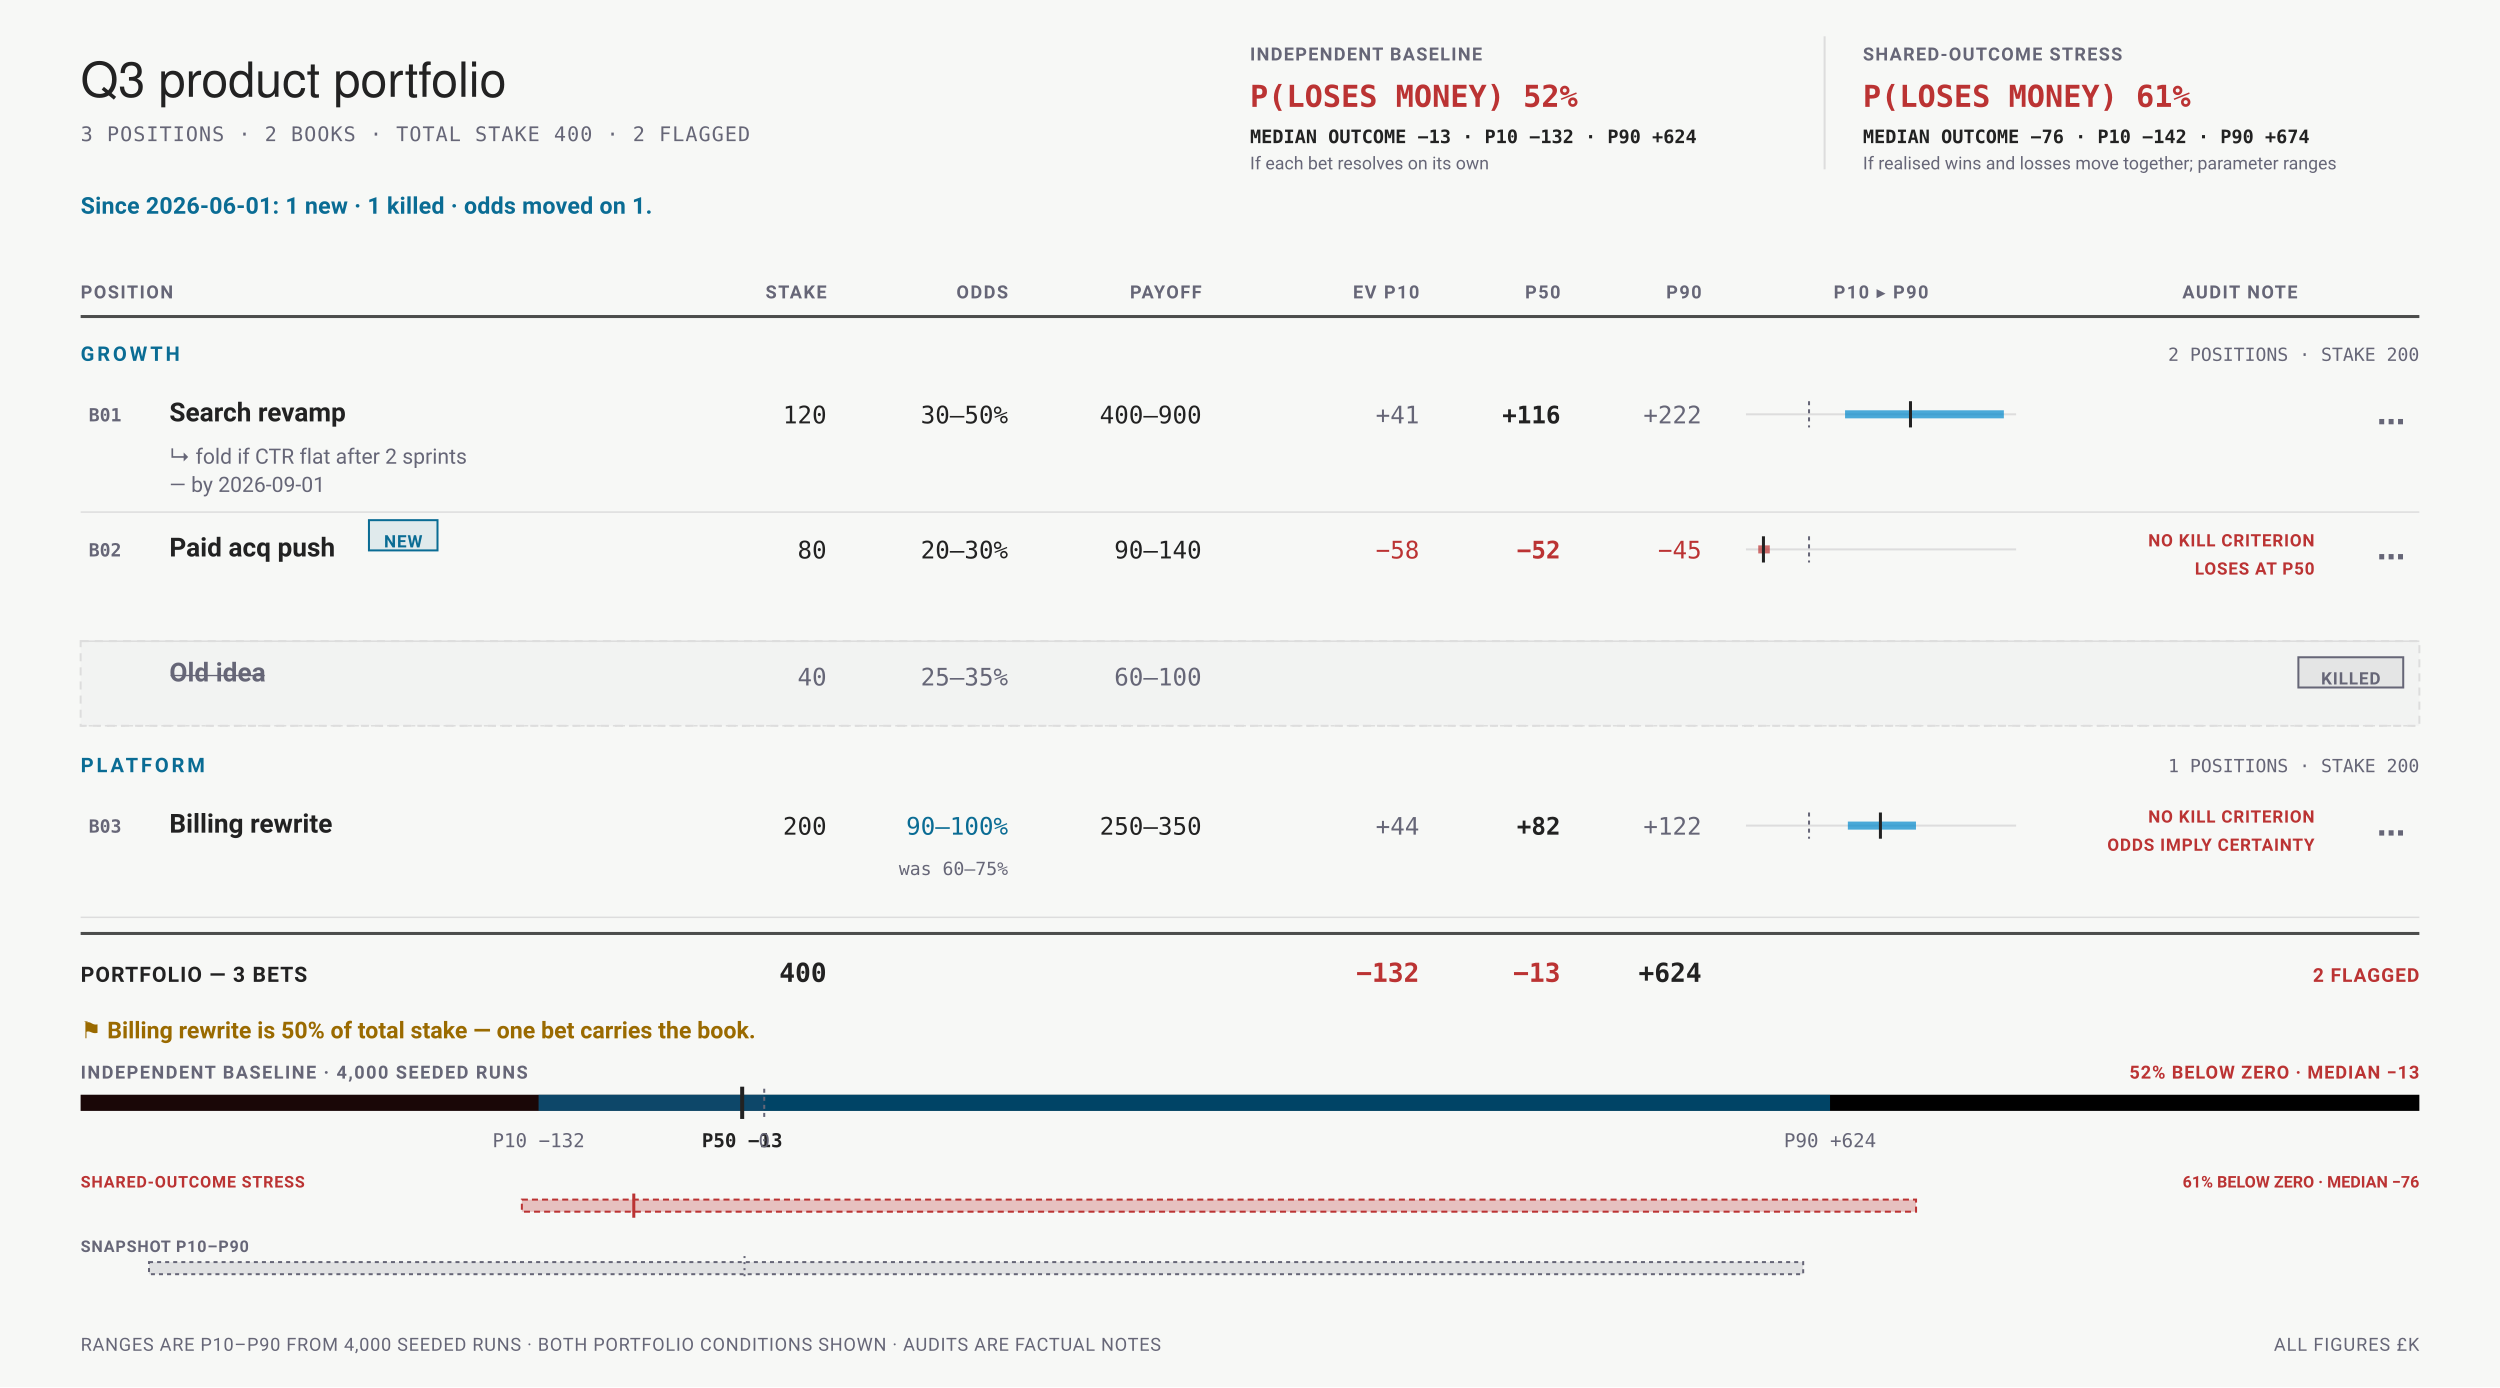
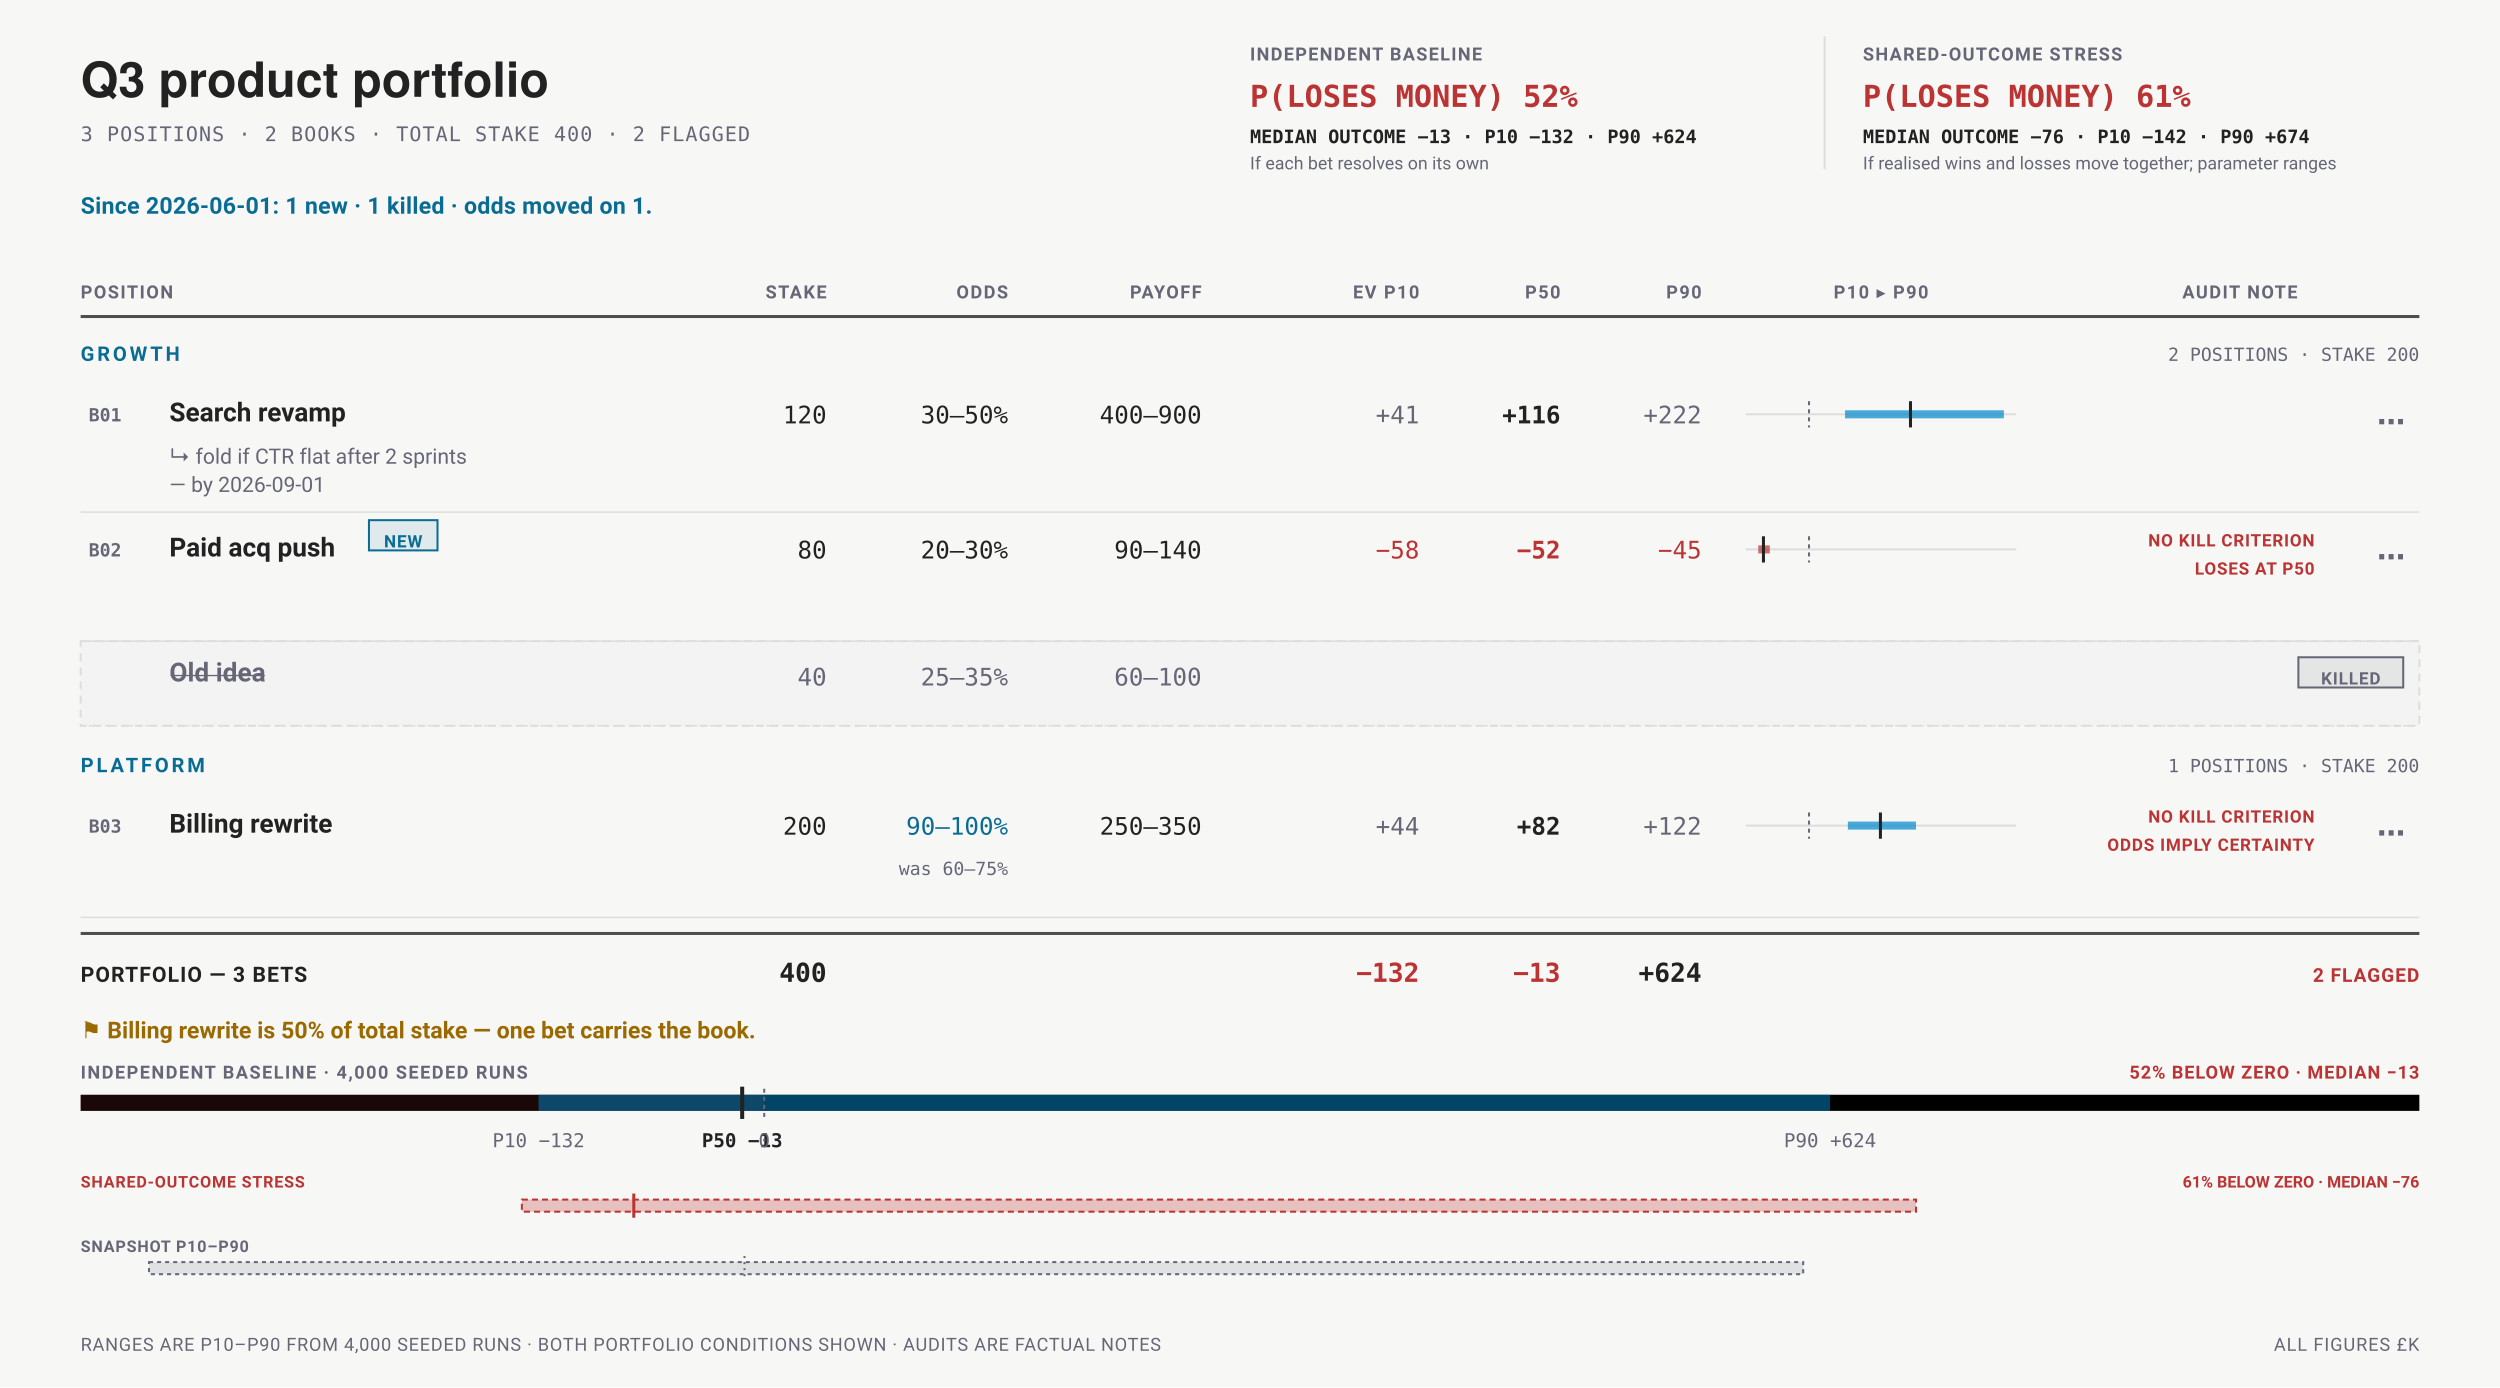
<svg xmlns="http://www.w3.org/2000/svg" data-bets-surface="allocation-field" viewBox="0 0 1240 688" width="1240" height="688" font-family="-apple-system,BlinkMacSystemFont,'Segoe UI',Roboto,sans-serif" role="img" aria-labelledby="bets-title bets-desc">
  <rect width="1240" height="688" fill="#f7f8f6" />
-   <text x="40" y="48" font-family="'Helvetica Neue',Helvetica,'Segoe UI',Roboto,sans-serif" font-size="24" fill="#222">Q3 product portfolio</text>
+   <text data-bets-title-line="" x="40" y="48" font-family="'Helvetica Neue',Helvetica,'Segoe UI',Roboto,sans-serif" font-size="24" font-weight="600" fill="#222">Q3 product portfolio</text>
  <text x="40" y="70" font-size="10" letter-spacing="0.05em" font-family="ui-monospace,'SF Mono',Menlo,Consolas,monospace" fill="#667">3 POSITIONS · 2 BOOKS · TOTAL STAKE 400 · 2 FLAGGED</text>
  <g data-condition-receipt="" data-condition="independent">
    <text x="620" y="30" font-size="9" font-weight="700" letter-spacing="0.07em" fill="#667">INDEPENDENT BASELINE</text>
    <text x="620" y="53" font-size="15" font-weight="700" font-family="ui-monospace,'SF Mono',Menlo,Consolas,monospace" fill="#b33">P(LOSES MONEY) 52%</text>
    <text x="620" y="71" font-size="9.2" font-weight="600" font-family="ui-monospace,'SF Mono',Menlo,Consolas,monospace" fill="#222">MEDIAN OUTCOME −13 · P10 −132 · P90 +624</text>
    <text x="620" y="84" font-size="8.8" fill="#667">If each bet resolves on its own</text>
  </g>
  <g data-condition-receipt="" data-condition="shared">
    <line x1="905" y1="18" x2="905" y2="84" stroke="#ddd" stroke-width="1" />
    <text x="924" y="30" font-size="9" font-weight="700" letter-spacing="0.07em" fill="#667">SHARED-OUTCOME STRESS</text>
    <text x="924" y="53" font-size="15" font-weight="700" font-family="ui-monospace,'SF Mono',Menlo,Consolas,monospace" fill="#b33">P(LOSES MONEY) 61%</text>
    <text x="924" y="71" font-size="9.2" font-weight="600" font-family="ui-monospace,'SF Mono',Menlo,Consolas,monospace" fill="#222">MEDIAN OUTCOME −76 · P10 −142 · P90 +674</text>
    <text x="924" y="84" font-size="8.8" fill="#667">If realised wins and losses move together; parameter ranges</text>
  </g>
  <text x="40" y="106" font-size="11.5" font-weight="700" letter-spacing="0.01em" fill="#0A6C94">Since 2026-06-01: 1 new · 1 killed · odds moved on 1.</text>
  <text x="40" y="148" font-size="9" font-weight="700" letter-spacing="0.08em" text-anchor="start" fill="#667">POSITION</text>
  <text x="410" y="148" font-size="9" font-weight="700" letter-spacing="0.08em" text-anchor="end" fill="#667">STAKE</text>
  <text x="500" y="148" font-size="9" font-weight="700" letter-spacing="0.08em" text-anchor="end" fill="#667">ODDS</text>
  <text x="596" y="148" font-size="9" font-weight="700" letter-spacing="0.08em" text-anchor="end" fill="#667">PAYOFF</text>
  <text x="704" y="148" font-size="9" font-weight="700" letter-spacing="0.08em" text-anchor="end" fill="#667">EV P10</text>
  <text x="774" y="148" font-size="9" font-weight="700" letter-spacing="0.08em" text-anchor="end" fill="#667">P50</text>
  <text x="844" y="148" font-size="9" font-weight="700" letter-spacing="0.08em" text-anchor="end" fill="#667">P90</text>
  <text x="933" y="148" font-size="9" font-weight="700" letter-spacing="0.08em" text-anchor="middle" fill="#667">P10 ▸ P90</text>
  <text x="1111" y="148" font-size="9" font-weight="700" letter-spacing="0.08em" text-anchor="middle" fill="#667">AUDIT NOTE</text>
  <line x1="40" y1="157" x2="1200" y2="157" stroke="#222" stroke-width="1.5" stroke-opacity="0.8" />
  <text x="40" y="179" font-size="10" font-weight="700" letter-spacing="0.14em" fill="#0A6C94">GROWTH</text>
  <text x="1200" y="179" font-size="9" text-anchor="end" font-family="ui-monospace,'SF Mono',Menlo,Consolas,monospace" fill="#667">2 POSITIONS · STAKE 200</text>
  <g data-row="bet" data-id="B01">
    <text x="44" y="209" font-size="9" font-weight="700" font-family="ui-monospace,'SF Mono',Menlo,Consolas,monospace" fill="#667">B01</text>
    <text x="84" y="209" font-size="13" font-weight="600" fill="#222">Search revamp</text>
    <g data-edit="stake" data-line="4" data-raw="120">
      <text x="410" y="210" font-size="12" text-anchor="end" font-family="ui-monospace,'SF Mono',Menlo,Consolas,monospace" fill="#222">120</text>
      <rect x="346" y="193" width="68" height="26" fill="#f7f8f6" fill-opacity="0" />
    </g>
    <g data-edit="odds" data-line="4" data-raw="30–50%">
      <text x="500" y="210" font-size="12" text-anchor="end" font-family="ui-monospace,'SF Mono',Menlo,Consolas,monospace" fill="#222">30–50%</text>
      <rect x="436" y="193" width="68" height="26" fill="#f7f8f6" fill-opacity="0" />
    </g>
    <g data-edit="payoff" data-line="4" data-raw="400–900">
      <text x="596" y="210" font-size="12" text-anchor="end" font-family="ui-monospace,'SF Mono',Menlo,Consolas,monospace" fill="#222">400–900</text>
      <rect x="532" y="193" width="68" height="26" fill="#f7f8f6" fill-opacity="0" />
    </g>
    <text x="704" y="210" font-size="12" text-anchor="end" font-family="ui-monospace,'SF Mono',Menlo,Consolas,monospace" fill="#667">+41</text>
    <text x="774" y="210" font-size="12" font-weight="700" text-anchor="end" font-family="ui-monospace,'SF Mono',Menlo,Consolas,monospace" fill="#222">+116</text>
    <text x="844" y="210" font-size="12" text-anchor="end" font-family="ui-monospace,'SF Mono',Menlo,Consolas,monospace" fill="#667">+222</text>
    <line x1="866" y1="205.5" x2="1000" y2="205.5" stroke="#ddd" stroke-width="1" />
    <line data-exposure-range="" x1="915.15" y1="205.5" x2="993.91" y2="205.5" stroke="#08c" stroke-width="4" stroke-opacity="0.7" />
    <line x1="897.28" y1="199" x2="897.28" y2="212" stroke="#667" stroke-width="1" stroke-dasharray="2 2" />
    <line data-exposure-median="" x1="947.6" y1="199" x2="947.6" y2="212" stroke="#222" stroke-width="1.5" />
    <g data-edit="kill" data-line="5" data-raw="CTR flat after 2 sprints by 2026-09-01">
      <text x="84" y="230" font-size="10.5" fill="#667">↳ fold if CTR flat after 2 sprints</text>
      <text x="84" y="244" font-size="10.5" fill="#667">— by 2026-09-01</text>
      <rect x="80" y="218" width="244" height="35" fill="#f7f8f6" fill-opacity="0" />
    </g>
-     <g data-edit="cardmenu" data-line="4" data-menu="" tabindex="0" role="button" aria-label="More options: Search revamp">
+     <g data-edit="cardmenu" data-line="4" data-menu="" data-name-raw="Search revamp" data-stake-raw="120" data-odds-raw="30–50%" data-payoff-raw="400–900" tabindex="0" role="button" aria-label="More options: Search revamp">
      <rect data-hit="" x="1156" y="187" width="44" height="44" fill="transparent" />
      <text x="1186" y="214" font-size="14" font-weight="700" text-anchor="middle" fill="#667">⋯</text>
    </g>
  </g>
  <line x1="40" y1="254" x2="1200" y2="254" stroke="#ddd" stroke-width="0.75" />
  <g data-row="bet" data-id="B02">
    <text x="44" y="276" font-size="9" font-weight="700" font-family="ui-monospace,'SF Mono',Menlo,Consolas,monospace" fill="#667">B02</text>
    <text x="84" y="276" font-size="13" font-weight="600" fill="#222">Paid acq push</text>
    <rect x="183" y="258" width="34" height="15" rx="0" fill="#0A6C94" fill-opacity="0.1" stroke="#0A6C94" stroke-width="1" />
    <text x="200" y="271.5" font-size="8.5" font-weight="700" letter-spacing="0.05em" text-anchor="middle" fill="#0A6C94">NEW</text>
    <g data-edit="stake" data-line="6" data-raw="80">
      <text x="410" y="277" font-size="12" text-anchor="end" font-family="ui-monospace,'SF Mono',Menlo,Consolas,monospace" fill="#222">80</text>
      <rect x="346" y="260" width="68" height="26" fill="#f7f8f6" fill-opacity="0" />
    </g>
    <g data-edit="odds" data-line="6" data-raw="20–30%">
      <text x="500" y="277" font-size="12" text-anchor="end" font-family="ui-monospace,'SF Mono',Menlo,Consolas,monospace" fill="#222">20–30%</text>
      <rect x="436" y="260" width="68" height="26" fill="#f7f8f6" fill-opacity="0" />
    </g>
    <g data-edit="payoff" data-line="6" data-raw="90–140">
      <text x="596" y="277" font-size="12" text-anchor="end" font-family="ui-monospace,'SF Mono',Menlo,Consolas,monospace" fill="#222">90–140</text>
      <rect x="532" y="260" width="68" height="26" fill="#f7f8f6" fill-opacity="0" />
    </g>
    <text x="704" y="277" font-size="12" text-anchor="end" font-family="ui-monospace,'SF Mono',Menlo,Consolas,monospace" fill="#b33">−58</text>
    <text x="774" y="277" font-size="12" font-weight="700" text-anchor="end" font-family="ui-monospace,'SF Mono',Menlo,Consolas,monospace" fill="#b33">−52</text>
    <text x="844" y="277" font-size="12" text-anchor="end" font-family="ui-monospace,'SF Mono',Menlo,Consolas,monospace" fill="#b33">−45</text>
    <line x1="866" y1="272.5" x2="1000" y2="272.5" stroke="#ddd" stroke-width="1" />
    <line data-exposure-range="" x1="872.09" y1="272.5" x2="877.82" y2="272.5" stroke="#b33" stroke-width="4" stroke-opacity="0.7" />
    <line x1="897.28" y1="266" x2="897.28" y2="279" stroke="#667" stroke-width="1" stroke-dasharray="2 2" />
    <line data-exposure-median="" x1="874.67" y1="266" x2="874.67" y2="279" stroke="#222" stroke-width="1.5" />
    <text x="1148" y="271" font-size="8.5" font-weight="700" letter-spacing="0.045em" text-anchor="end" fill="#b33">NO KILL CRITERION</text>
    <text x="1148" y="285" font-size="8.5" font-weight="700" letter-spacing="0.045em" text-anchor="end" fill="#b33">LOSES AT P50</text>
-     <g data-edit="cardmenu" data-line="6" data-menu="" tabindex="0" role="button" aria-label="More options: Paid acq push">
+     <g data-edit="cardmenu" data-line="6" data-menu="" data-name-raw="Paid acq push" data-stake-raw="80" data-odds-raw="20–30%" data-payoff-raw="90–140" tabindex="0" role="button" aria-label="More options: Paid acq push">
      <rect data-hit="" x="1156" y="254" width="44" height="44" fill="transparent" />
      <text x="1186" y="281" font-size="14" font-weight="700" text-anchor="middle" fill="#667">⋯</text>
    </g>
  </g>
  <line x1="40" y1="318" x2="1200" y2="318" stroke="#ddd" stroke-width="0.75" />
  <rect x="40" y="318" width="1160" height="42" fill="#667" fill-opacity="0.035" stroke="#ddd" stroke-width="1" stroke-dasharray="4 3" />
  <text x="84" y="338" font-size="13" font-weight="600" text-decoration="line-through" fill="#667">Old idea</text>
  <text x="410" y="340" font-size="12" text-anchor="end" font-family="ui-monospace,'SF Mono',Menlo,Consolas,monospace" fill="#667">40</text>
  <text x="500" y="340" font-size="12" text-anchor="end" font-family="ui-monospace,'SF Mono',Menlo,Consolas,monospace" fill="#667">25–35%</text>
  <text x="596" y="340" font-size="12" text-anchor="end" font-family="ui-monospace,'SF Mono',Menlo,Consolas,monospace" fill="#667">60–100</text>
  <rect x="1140" y="326" width="52" height="15" rx="0" fill="#667" fill-opacity="0.1" stroke="#667" stroke-width="1" />
  <text x="1166" y="339.5" font-size="8.5" font-weight="700" letter-spacing="0.05em" text-anchor="middle" fill="#667">KILLED</text>
  <line x1="40" y1="360" x2="1200" y2="360" stroke="#ddd" stroke-width="0.75" stroke-dasharray="2 2" />
  <text x="40" y="383" font-size="10" font-weight="700" letter-spacing="0.14em" fill="#0A6C94">PLATFORM</text>
  <text x="1200" y="383" font-size="9" text-anchor="end" font-family="ui-monospace,'SF Mono',Menlo,Consolas,monospace" fill="#667">1 POSITIONS · STAKE 200</text>
  <g data-row="bet" data-id="B03">
    <text x="44" y="413" font-size="9" font-weight="700" font-family="ui-monospace,'SF Mono',Menlo,Consolas,monospace" fill="#667">B03</text>
    <text x="84" y="413" font-size="13" font-weight="600" fill="#222">Billing rewrite</text>
    <g data-edit="stake" data-line="8" data-raw="200">
      <text x="410" y="414" font-size="12" text-anchor="end" font-family="ui-monospace,'SF Mono',Menlo,Consolas,monospace" fill="#222">200</text>
      <rect x="346" y="397" width="68" height="26" fill="#f7f8f6" fill-opacity="0" />
    </g>
    <g data-edit="odds" data-line="8" data-raw="90–100%">
      <text x="500" y="414" font-size="12" text-anchor="end" font-family="ui-monospace,'SF Mono',Menlo,Consolas,monospace" fill="#0A6C94">90–100%</text>
      <rect x="436" y="397" width="68" height="26" fill="#f7f8f6" fill-opacity="0" />
    </g>
    <g data-edit="payoff" data-line="8" data-raw="250–350">
      <text x="596" y="414" font-size="12" text-anchor="end" font-family="ui-monospace,'SF Mono',Menlo,Consolas,monospace" fill="#222">250–350</text>
      <rect x="532" y="397" width="68" height="26" fill="#f7f8f6" fill-opacity="0" />
    </g>
    <text x="704" y="414" font-size="12" text-anchor="end" font-family="ui-monospace,'SF Mono',Menlo,Consolas,monospace" fill="#667">+44</text>
    <text x="774" y="414" font-size="12" font-weight="700" text-anchor="end" font-family="ui-monospace,'SF Mono',Menlo,Consolas,monospace" fill="#222">+82</text>
    <text x="844" y="414" font-size="12" text-anchor="end" font-family="ui-monospace,'SF Mono',Menlo,Consolas,monospace" fill="#667">+122</text>
    <line x1="866" y1="409.5" x2="1000" y2="409.5" stroke="#ddd" stroke-width="1" />
    <line data-exposure-range="" x1="916.53" y1="409.5" x2="950.32" y2="409.5" stroke="#08c" stroke-width="4" stroke-opacity="0.7" />
    <line x1="897.28" y1="403" x2="897.28" y2="416" stroke="#667" stroke-width="1" stroke-dasharray="2 2" />
    <line data-exposure-median="" x1="932.69" y1="403" x2="932.69" y2="416" stroke="#222" stroke-width="1.5" />
    <text x="500" y="434" font-size="9" text-anchor="end" font-family="ui-monospace,'SF Mono',Menlo,Consolas,monospace" fill="#667">was 60–75%</text>
    <text x="1148" y="408" font-size="8.5" font-weight="700" letter-spacing="0.045em" text-anchor="end" fill="#b33">NO KILL CRITERION</text>
    <text x="1148" y="422" font-size="8.5" font-weight="700" letter-spacing="0.045em" text-anchor="end" fill="#b33">ODDS IMPLY CERTAINTY</text>
-     <g data-edit="cardmenu" data-line="8" data-menu="" tabindex="0" role="button" aria-label="More options: Billing rewrite">
+     <g data-edit="cardmenu" data-line="8" data-menu="" data-name-raw="Billing rewrite" data-stake-raw="200" data-odds-raw="90–100%" data-payoff-raw="250–350" tabindex="0" role="button" aria-label="More options: Billing rewrite">
      <rect data-hit="" x="1156" y="391" width="44" height="44" fill="transparent" />
      <text x="1186" y="418" font-size="14" font-weight="700" text-anchor="middle" fill="#667">⋯</text>
    </g>
  </g>
  <line x1="40" y1="455" x2="1200" y2="455" stroke="#ddd" stroke-width="0.75" />
  <line x1="40" y1="463" x2="1200" y2="463" stroke="#222" stroke-width="1.5" stroke-opacity="0.8" />
  <text x="40" y="487" font-size="10.5" font-weight="700" letter-spacing="0.05em" fill="#222">PORTFOLIO — 3 BETS</text>
  <text x="410" y="487" font-size="13" font-weight="700" text-anchor="end" font-family="ui-monospace,'SF Mono',Menlo,Consolas,monospace" fill="#222">400</text>
  <text x="704" y="487" font-size="13" font-weight="700" text-anchor="end" font-family="ui-monospace,'SF Mono',Menlo,Consolas,monospace" fill="#b33">−132</text>
  <text x="774" y="487" font-size="13" font-weight="700" text-anchor="end" font-family="ui-monospace,'SF Mono',Menlo,Consolas,monospace" fill="#b33">−13</text>
  <text x="844" y="487" font-size="13" font-weight="700" text-anchor="end" font-family="ui-monospace,'SF Mono',Menlo,Consolas,monospace" fill="#222">+624</text>
  <text x="1200" y="487" font-size="9.5" font-weight="700" letter-spacing="0.05em" text-anchor="end" fill="#b33">2 FLAGGED</text>
  <text x="40" y="515" font-size="11.5" font-weight="600" fill="#9A6A00">⚑ Billing rewrite is 50% of total stake — one bet carries the book.</text>
  <text x="40" y="535" font-size="9" font-weight="700" letter-spacing="0.08em" fill="#667">INDEPENDENT BASELINE · 4,000 SEEDED RUNS</text>
  <text x="1200" y="535" font-size="9" font-weight="700" letter-spacing="0.05em" text-anchor="end" fill="#b33">52% BELOW ZERO · MEDIAN −13</text>
  <rect x="40" y="543" width="1160" height="8" rx="0" fill="undefined" />
  <rect x="40" y="543" width="339.06" height="8" rx="0" fill="#b33" fill-opacity="0.14" />
  <rect x="267.14" y="543" width="640.56" height="8" rx="0" fill="#08c" fill-opacity="0.5" />
  <line x1="379.06" y1="540" x2="379.06" y2="554" stroke="#667" stroke-width="1" stroke-dasharray="2 2" />
  <line x1="368.12" y1="539" x2="368.12" y2="555" stroke="#222" stroke-width="2" />
  <text x="267.14" y="569" font-size="9.5" text-anchor="middle" font-family="ui-monospace,'SF Mono',Menlo,Consolas,monospace" fill="#667">P10 −132</text>
  <text x="368.12" y="569" font-size="9.5" font-weight="700" text-anchor="middle" font-family="ui-monospace,'SF Mono',Menlo,Consolas,monospace" fill="#222">P50 −13</text>
  <text x="907.7" y="569" font-size="9.5" text-anchor="middle" font-family="ui-monospace,'SF Mono',Menlo,Consolas,monospace" fill="#667">P90 +624</text>
  <text x="379.06" y="569" font-size="9.5" text-anchor="middle" font-family="ui-monospace,'SF Mono',Menlo,Consolas,monospace" fill="#667">0</text>
  <text x="40" y="589" font-size="8" font-weight="700" letter-spacing="0.05em" fill="#b33">SHARED-OUTCOME STRESS</text>
  <text x="1200" y="589" font-size="8" font-weight="700" text-anchor="end" fill="#b33">61% BELOW ZERO · MEDIAN −76</text>
  <rect x="258.84" y="595" width="691.52" height="6" fill="#b33" fill-opacity="0.28" stroke="#b33" stroke-width="1" stroke-dasharray="3 2" />
  <line x1="314.36" y1="592" x2="314.36" y2="604" stroke="#b33" stroke-width="1.5" />
  <text x="40" y="621" font-size="8" font-weight="600" letter-spacing="0.05em" fill="#667">SNAPSHOT P10–P90</text>
  <rect x="73.91" y="626" width="820.47" height="6" rx="0" fill="#667" fill-opacity="0.16" stroke="#667" stroke-width="1" stroke-dasharray="2 2" />
  <line x1="369.28" y1="623" x2="369.28" y2="635" stroke="#667" stroke-width="1" stroke-dasharray="1 2" />
  <text x="40" y="670" font-size="9" letter-spacing="0.04em" fill="#667">RANGES ARE P10–P90 FROM 4,000 SEEDED RUNS · BOTH PORTFOLIO CONDITIONS SHOWN · AUDITS ARE FACTUAL NOTES</text>
  <text x="1200" y="670" font-size="9" letter-spacing="0.05em" text-anchor="end" fill="#667">ALL FIGURES £K</text>
</svg>
